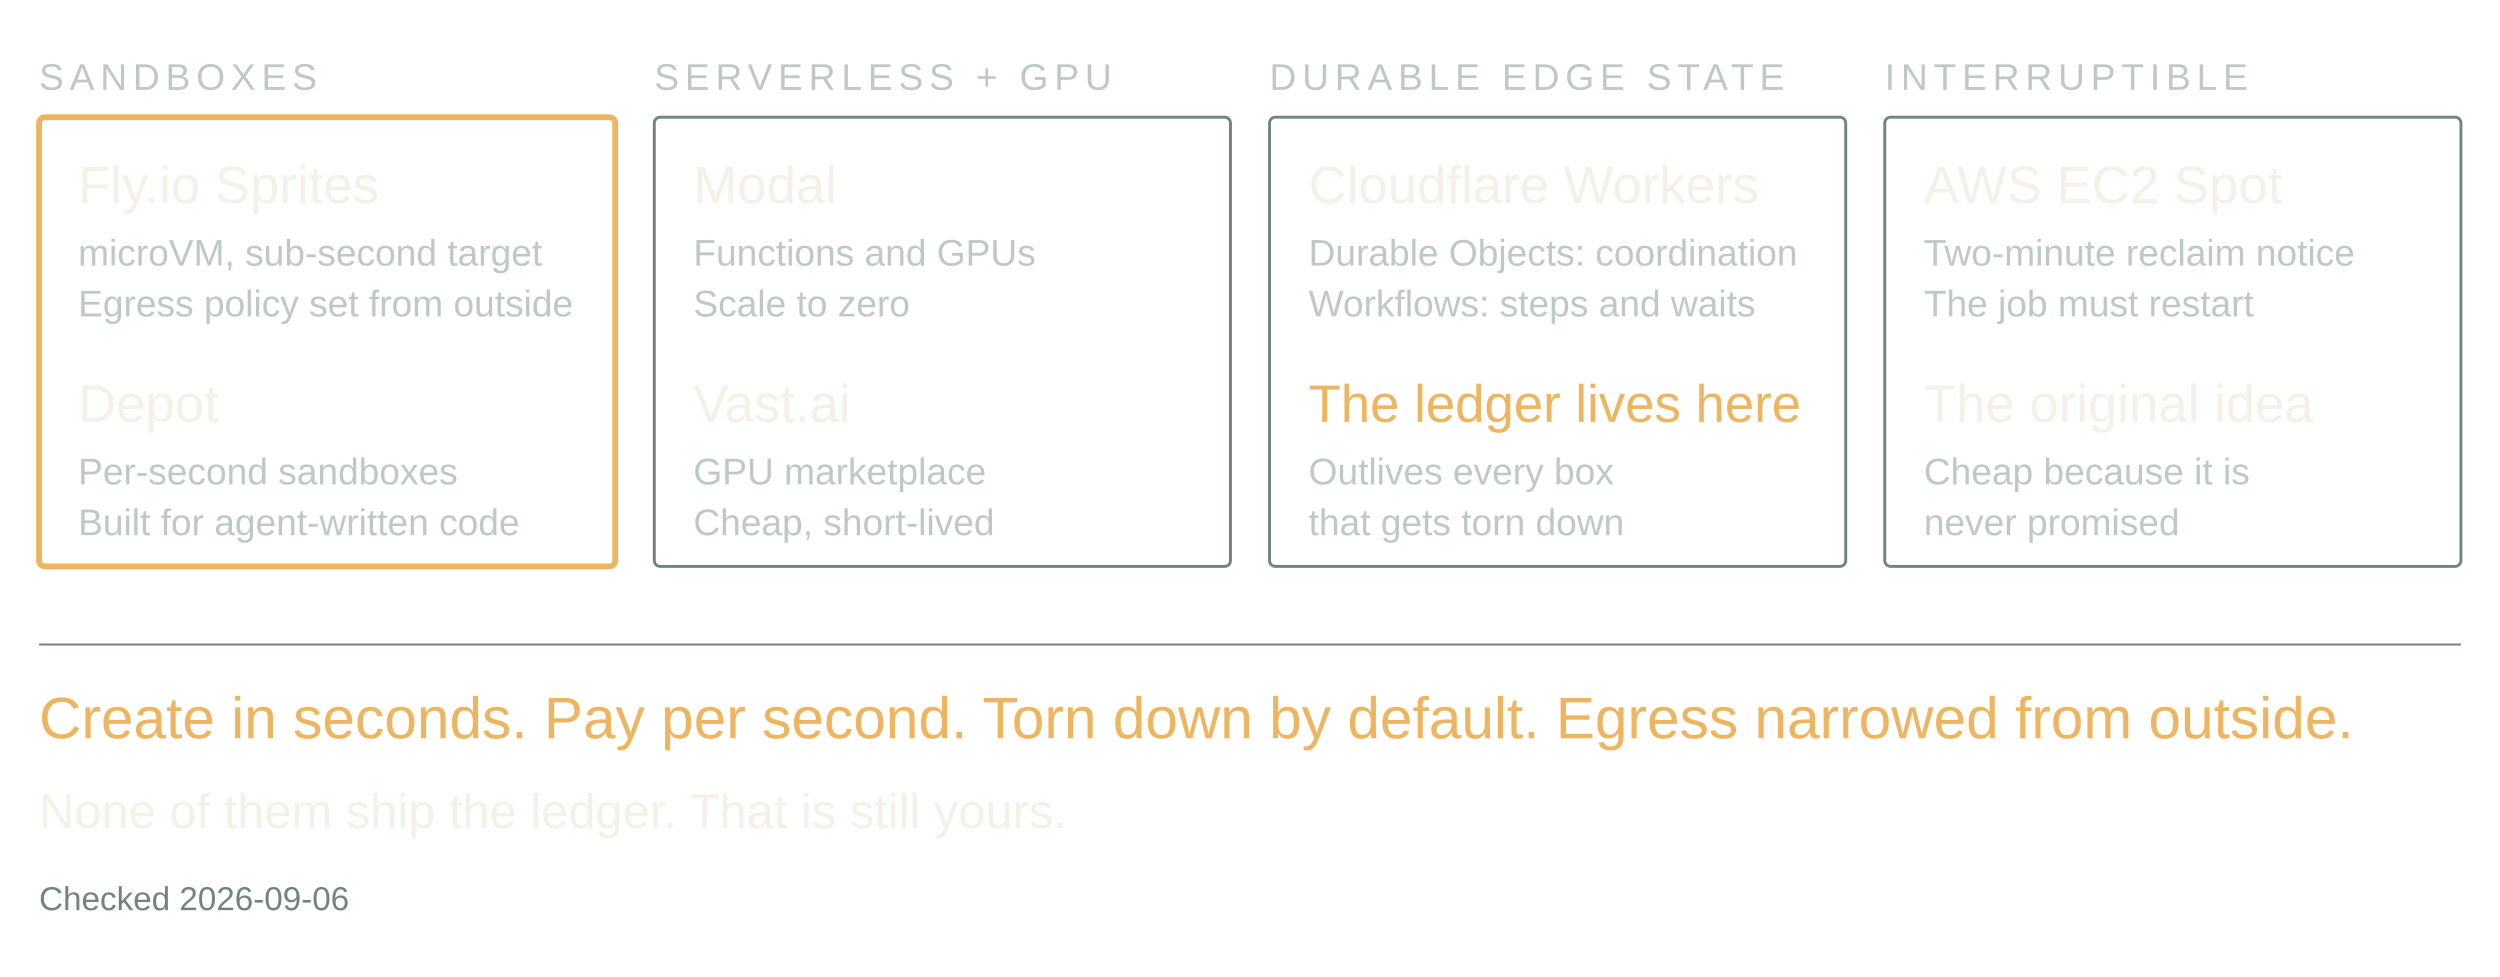
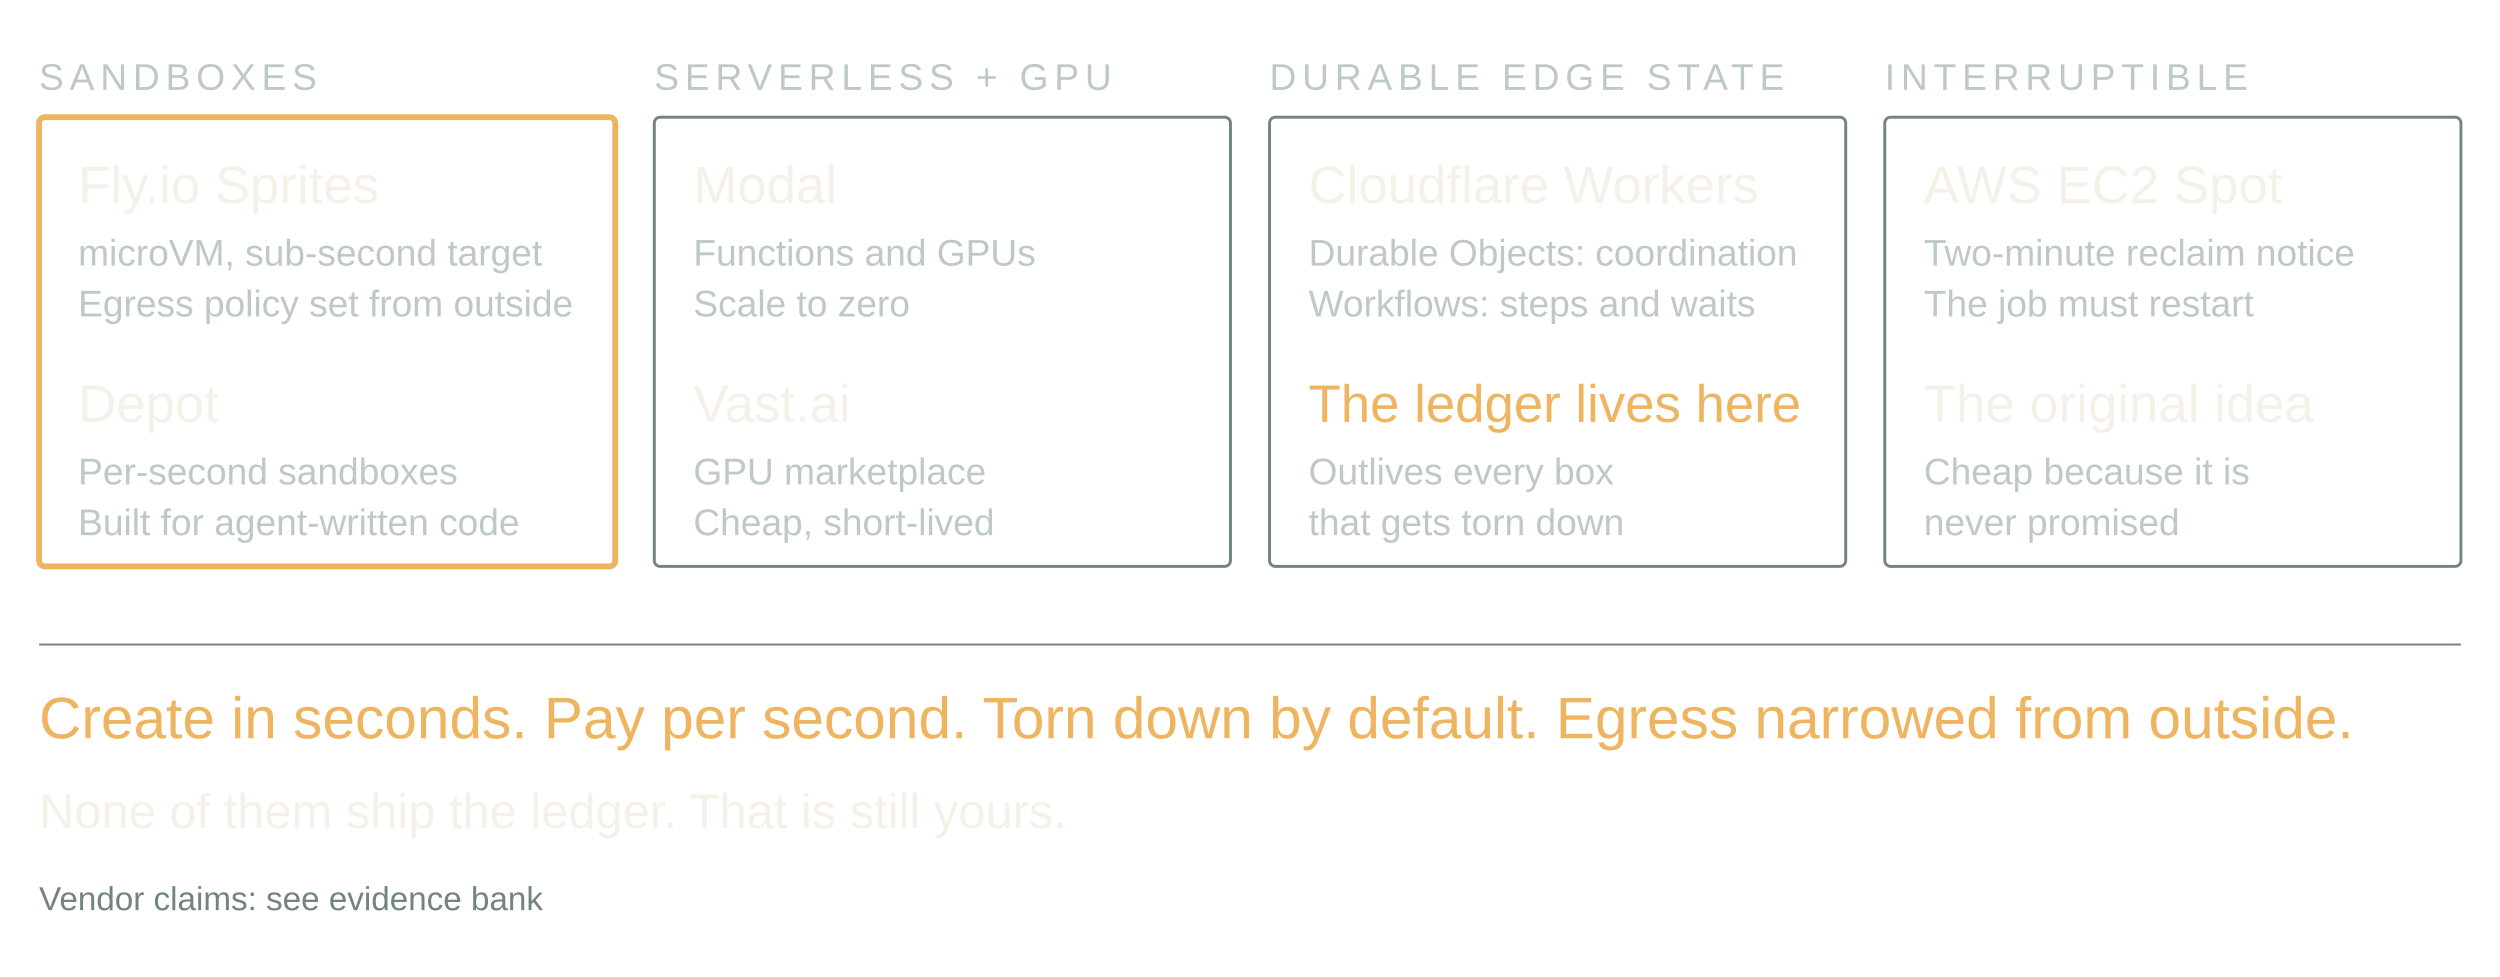
<svg xmlns="http://www.w3.org/2000/svg" viewBox="0 0 1280 500" role="img" aria-labelledby="title desc">
  <text x="20" y="46" font-family="Arial, Helvetica, sans-serif" font-size="19" fill="#bec9c6" letter-spacing="3">SANDBOXES</text>
  <rect x="20" y="60" width="295" height="230" rx="3" fill="none" stroke="#efb45f" stroke-width="3" />
  <text x="40" y="104" font-family="Arial, Helvetica, sans-serif" font-size="27" fill="#f5f1e9">Fly.io Sprites</text>
  <text x="40" y="136" font-family="Arial, Helvetica, sans-serif" font-size="19" fill="#bec9c6">microVM, sub-second target</text>
  <text x="40" y="162" font-family="Arial, Helvetica, sans-serif" font-size="19" fill="#bec9c6">Egress policy set from outside</text>
  <text x="40" y="216" font-family="Arial, Helvetica, sans-serif" font-size="27" fill="#f5f1e9">Depot</text>
  <text x="40" y="248" font-family="Arial, Helvetica, sans-serif" font-size="19" fill="#bec9c6">Per-second sandboxes</text>
  <text x="40" y="274" font-family="Arial, Helvetica, sans-serif" font-size="19" fill="#bec9c6">Built for agent-written code</text>
  <text x="335" y="46" font-family="Arial, Helvetica, sans-serif" font-size="19" fill="#bec9c6" letter-spacing="3">SERVERLESS + GPU</text>
  <rect x="335" y="60" width="295" height="230" rx="3" fill="none" stroke="#728482" stroke-width="1.5" />
  <text x="355" y="104" font-family="Arial, Helvetica, sans-serif" font-size="27" fill="#f5f1e9">Modal</text>
  <text x="355" y="136" font-family="Arial, Helvetica, sans-serif" font-size="19" fill="#bec9c6">Functions and GPUs</text>
  <text x="355" y="162" font-family="Arial, Helvetica, sans-serif" font-size="19" fill="#bec9c6">Scale to zero</text>
  <text x="355" y="216" font-family="Arial, Helvetica, sans-serif" font-size="27" fill="#f5f1e9">Vast.ai</text>
  <text x="355" y="248" font-family="Arial, Helvetica, sans-serif" font-size="19" fill="#bec9c6">GPU marketplace</text>
  <text x="355" y="274" font-family="Arial, Helvetica, sans-serif" font-size="19" fill="#bec9c6">Cheap, short-lived</text>
  <text x="650" y="46" font-family="Arial, Helvetica, sans-serif" font-size="19" fill="#bec9c6" letter-spacing="3">DURABLE EDGE STATE</text>
  <rect x="650" y="60" width="295" height="230" rx="3" fill="none" stroke="#728482" stroke-width="1.5" />
  <text x="670" y="104" font-family="Arial, Helvetica, sans-serif" font-size="27" fill="#f5f1e9">Cloudflare Workers</text>
  <text x="670" y="136" font-family="Arial, Helvetica, sans-serif" font-size="19" fill="#bec9c6">Durable Objects: coordination</text>
  <text x="670" y="162" font-family="Arial, Helvetica, sans-serif" font-size="19" fill="#bec9c6">Workflows: steps and waits</text>
  <text x="670" y="216" font-family="Arial, Helvetica, sans-serif" font-size="27" fill="#efb45f">The ledger lives here</text>
  <text x="670" y="248" font-family="Arial, Helvetica, sans-serif" font-size="19" fill="#bec9c6">Outlives every box</text>
  <text x="670" y="274" font-family="Arial, Helvetica, sans-serif" font-size="19" fill="#bec9c6">that gets torn down</text>
  <text x="965" y="46" font-family="Arial, Helvetica, sans-serif" font-size="19" fill="#bec9c6" letter-spacing="3">INTERRUPTIBLE</text>
  <rect x="965" y="60" width="295" height="230" rx="3" fill="none" stroke="#728482" stroke-width="1.5" />
  <text x="985" y="104" font-family="Arial, Helvetica, sans-serif" font-size="27" fill="#f5f1e9">AWS EC2 Spot</text>
  <text x="985" y="136" font-family="Arial, Helvetica, sans-serif" font-size="19" fill="#bec9c6">Two-minute reclaim notice</text>
  <text x="985" y="162" font-family="Arial, Helvetica, sans-serif" font-size="19" fill="#bec9c6">The job must restart</text>
  <text x="985" y="216" font-family="Arial, Helvetica, sans-serif" font-size="27" fill="#f5f1e9">The original idea</text>
  <text x="985" y="248" font-family="Arial, Helvetica, sans-serif" font-size="19" fill="#bec9c6">Cheap because it is</text>
  <text x="985" y="274" font-family="Arial, Helvetica, sans-serif" font-size="19" fill="#bec9c6">never promised</text>
  <line x1="20" y1="330" x2="1260" y2="330" stroke="#728482" stroke-width="1" />
  <text x="20" y="378" font-family="Arial, Helvetica, sans-serif" font-size="30" fill="#efb45f">Create in seconds. Pay per second. Torn down by default. Egress narrowed from outside.</text>
  <text x="20" y="424" font-family="Arial, Helvetica, sans-serif" font-size="25" fill="#f5f1e9">None of them ship the ledger. That is still yours.</text>
-   <text x="20" y="466" font-family="Arial, Helvetica, sans-serif" font-size="17" fill="#728482">Checked 2026-09-06</text>
+   <text x="20" y="466" font-family="Arial, Helvetica, sans-serif" font-size="17" fill="#728482">Vendor claims: see evidence bank</text>
</svg>
